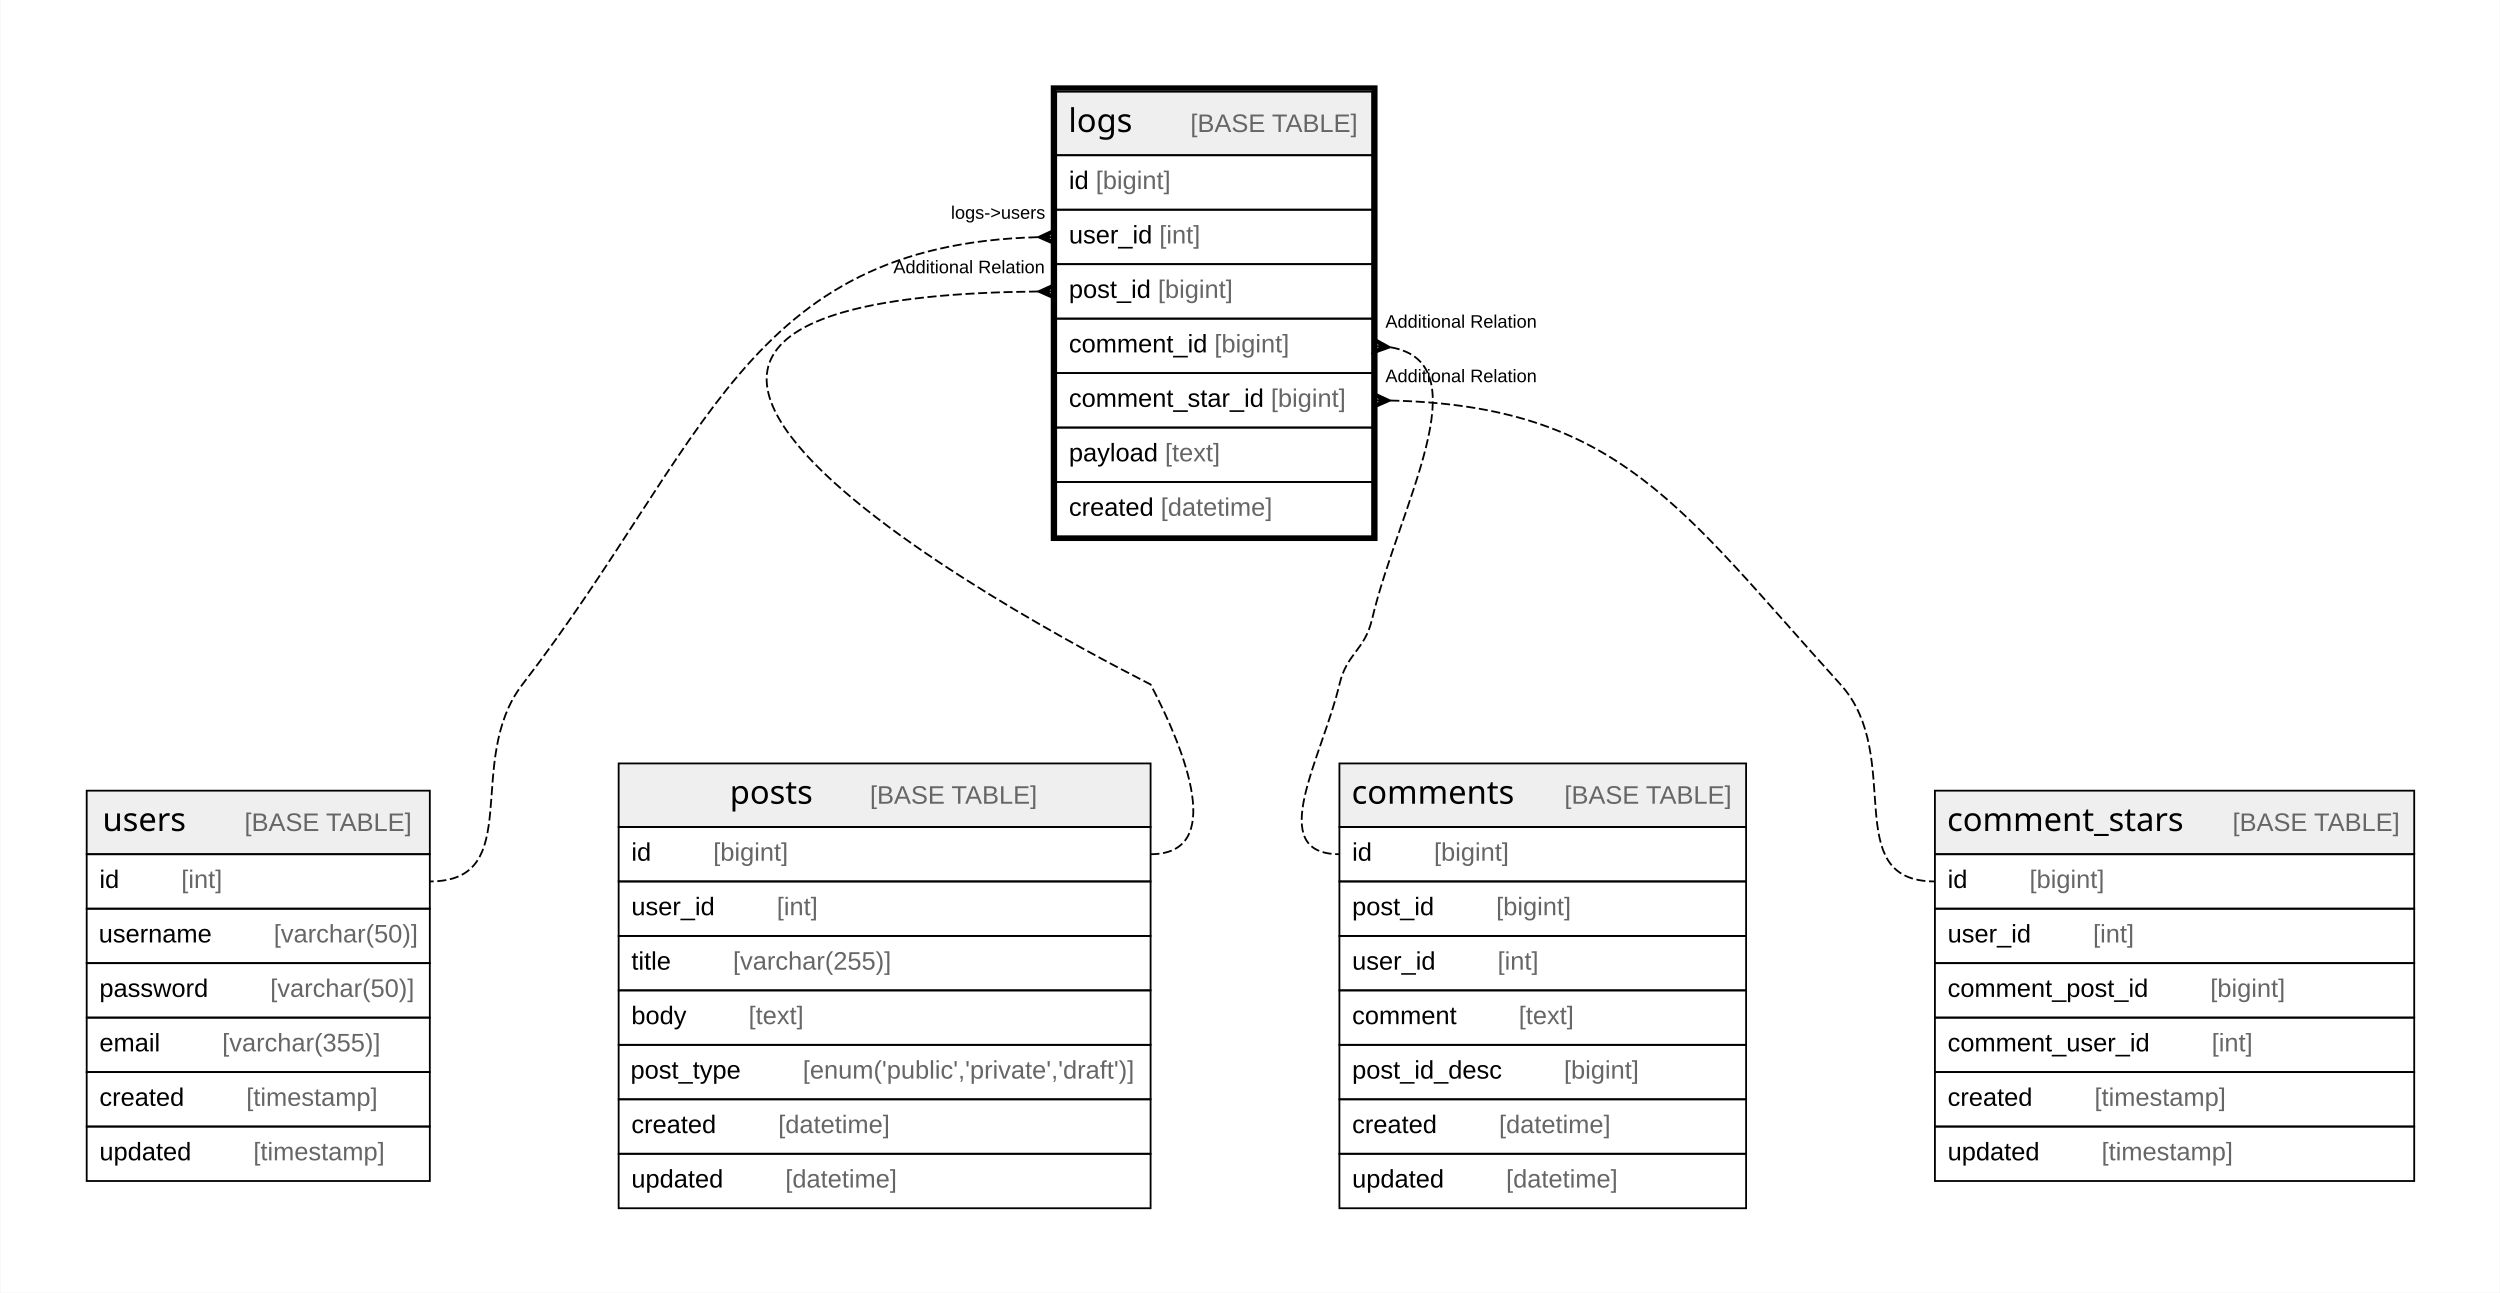
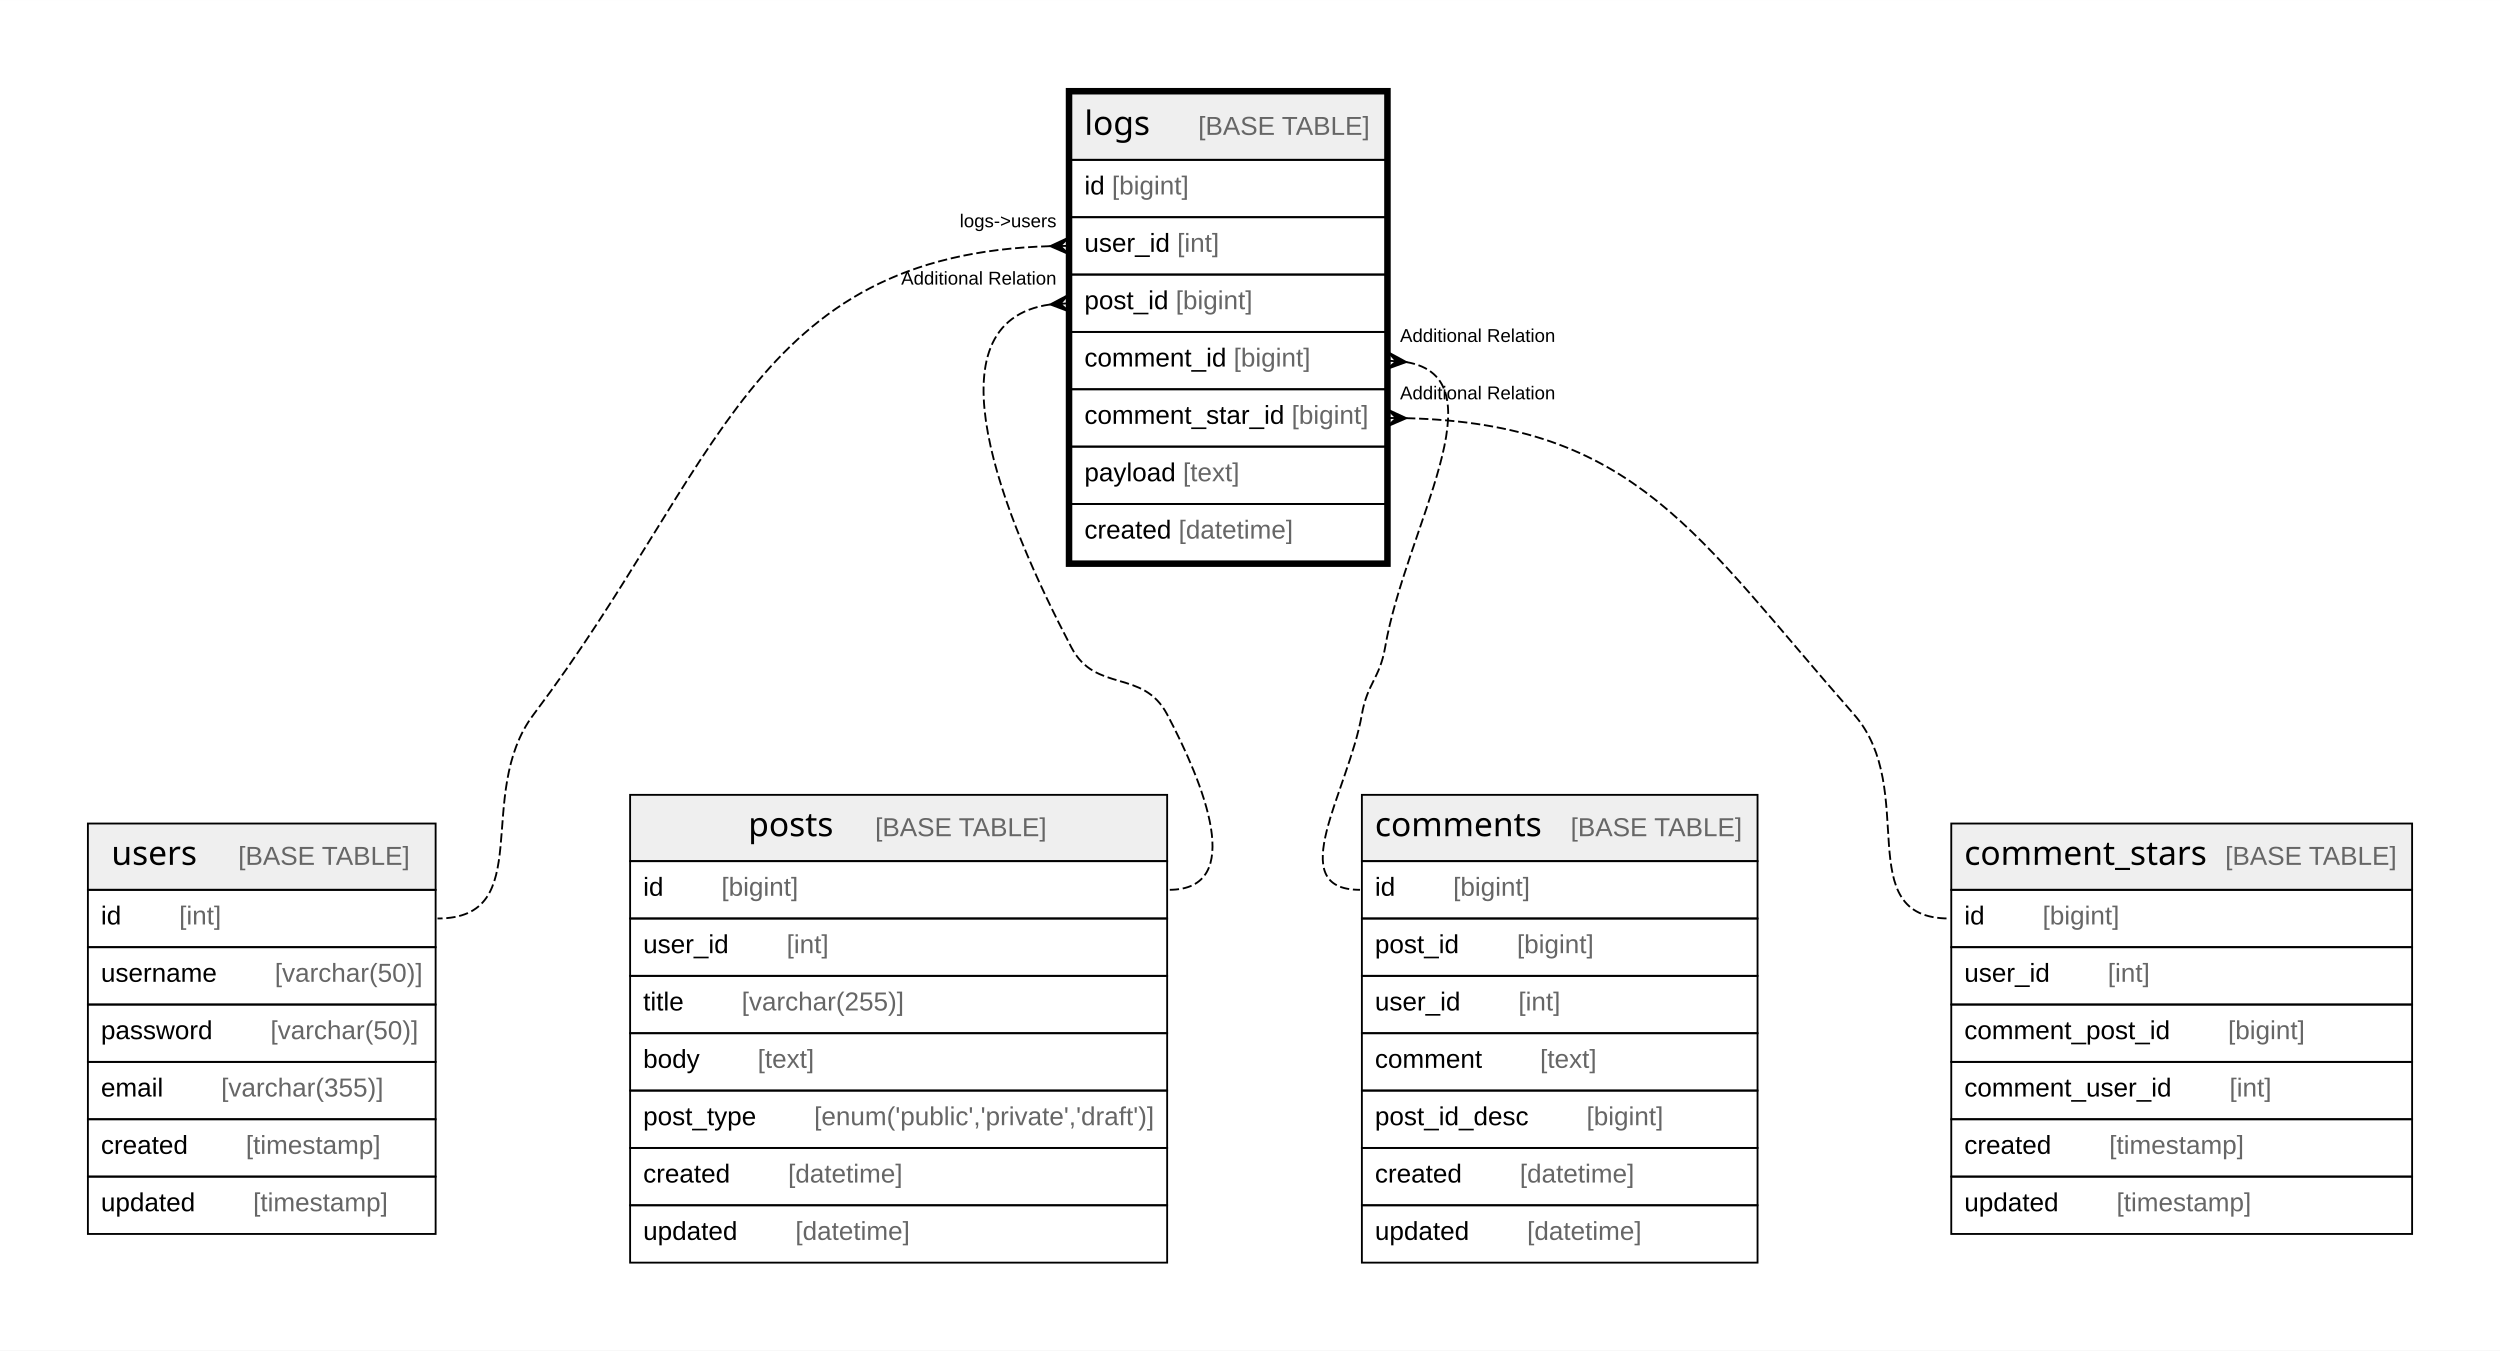
- <svg xmlns="http://www.w3.org/2000/svg" width="1377pt" height="712pt" viewBox="0.00 0.00 1376.50 712.00">
-   <g id="graph0" class="graph" transform="scale(1 1) rotate(0) translate(4 708)">
-     <polygon fill="#ffffff" stroke="transparent" points="-4,4 -4,-708 1372.5,-708 1372.5,4 -4,4" />
+ <svg xmlns="http://www.w3.org/2000/svg" width="1342pt" height="725pt" viewBox="0.00 0.00 1342.50 725.20">
+   <g id="graph0" class="graph" transform="scale(1 1) rotate(0) translate(4 721.2)">
+     <polygon fill="white" stroke="none" points="-4,4 -4,-721.2 1338.5,-721.2 1338.5,4 -4,4" />
    <g id="node1" class="node">
-       <polygon fill="#efefef" stroke="transparent" points="577.5,-622.5 577.5,-657.5 751.5,-657.5 751.5,-622.5 577.5,-622.5" />
-       <polygon fill="none" stroke="#000000" points="577.5,-622.5 577.5,-657.5 751.5,-657.5 751.5,-622.5 577.5,-622.5" />
-       <text text-anchor="start" x="584.213" y="-635.3" font-family="Arial Bold" font-size="18.00" fill="#000000">logs</text>
-       <text text-anchor="start" x="617.219" y="-635.3" font-family="Arial" font-size="14.00" fill="#000000">    </text>
-       <text text-anchor="start" x="651.424" y="-635.3" font-family="Arial" font-size="14.00" fill="#666666">[BASE TABLE]</text>
-       <polygon fill="none" stroke="#000000" points="577.5,-592.5 577.5,-622.5 751.5,-622.5 751.5,-592.5 577.5,-592.5" />
-       <text text-anchor="start" x="584.5" y="-603.9" font-family="Arial" font-size="14.00" fill="#000000">id </text>
-       <text text-anchor="start" x="599.28" y="-603.9" font-family="Arial" font-size="14.00" fill="#666666">[bigint]</text>
-       <polygon fill="none" stroke="#000000" points="577.5,-562.5 577.5,-592.5 751.5,-592.5 751.5,-562.5 577.5,-562.5" />
-       <text text-anchor="start" x="584.5" y="-573.9" font-family="Arial" font-size="14.00" fill="#000000">user_id </text>
-       <text text-anchor="start" x="634.288" y="-573.9" font-family="Arial" font-size="14.00" fill="#666666">[int]</text>
-       <polygon fill="none" stroke="#000000" points="577.5,-532.5 577.5,-562.5 751.5,-562.5 751.5,-532.5 577.5,-532.5" />
-       <text text-anchor="start" x="584.5" y="-543.9" font-family="Arial" font-size="14.00" fill="#000000">post_id </text>
-       <text text-anchor="start" x="633.518" y="-543.9" font-family="Arial" font-size="14.00" fill="#666666">[bigint]</text>
-       <polygon fill="none" stroke="#000000" points="577.5,-502.5 577.5,-532.5 751.5,-532.5 751.5,-502.5 577.5,-502.5" />
-       <text text-anchor="start" x="584.5" y="-513.9" font-family="Arial" font-size="14.00" fill="#000000">comment_id </text>
-       <text text-anchor="start" x="664.622" y="-513.9" font-family="Arial" font-size="14.00" fill="#666666">[bigint]</text>
-       <polygon fill="none" stroke="#000000" points="577.5,-472.5 577.5,-502.5 751.5,-502.5 751.5,-472.5 577.5,-472.5" />
-       <text text-anchor="start" x="584.5" y="-483.9" font-family="Arial" font-size="14.00" fill="#000000">comment_star_id </text>
-       <text text-anchor="start" x="695.738" y="-483.9" font-family="Arial" font-size="14.00" fill="#666666">[bigint]</text>
-       <polygon fill="none" stroke="#000000" points="577.5,-442.5 577.5,-472.5 751.5,-472.5 751.5,-442.5 577.5,-442.5" />
-       <text text-anchor="start" x="584.5" y="-453.9" font-family="Arial" font-size="14.00" fill="#000000">payload </text>
-       <text text-anchor="start" x="637.41" y="-453.9" font-family="Arial" font-size="14.00" fill="#666666">[text]</text>
-       <polygon fill="none" stroke="#000000" points="577.5,-412.5 577.5,-442.5 751.5,-442.5 751.5,-412.5 577.5,-412.5" />
-       <text text-anchor="start" x="584.5" y="-423.9" font-family="Arial" font-size="14.00" fill="#000000">created </text>
-       <text text-anchor="start" x="635.072" y="-423.9" font-family="Arial" font-size="14.00" fill="#666666">[datetime]</text>
-       <polygon fill="none" stroke="#000000" stroke-width="3" points="576,-411.5 576,-659.5 753,-659.5 753,-411.5 576,-411.5" />
+       <polygon fill="#efefef" stroke="none" points="571.32,-635.4 571.32,-671 739.81,-671 739.81,-635.4 571.32,-635.4" />
+       <polygon fill="none" stroke="black" points="571.32,-635.4 571.32,-671 739.81,-671 739.81,-635.4 571.32,-635.4" />
+       <text text-anchor="start" x="578.32" y="-648.8" font-family="Arial Bold" font-size="18.00">logs</text>
+       <text text-anchor="start" x="608.32" y="-648.8" font-family="Arial" font-size="14.00">    </text>
+       <text text-anchor="start" x="639.44" y="-648.8" font-family="Arial" font-size="14.00" fill="#666666">[BASE TABLE]</text>
+       <polygon fill="none" stroke="black" points="571.32,-604.6 571.32,-635.4 739.81,-635.4 739.81,-604.6 571.32,-604.6" />
+       <text text-anchor="start" x="578.32" y="-616.8" font-family="Arial" font-size="14.00">id </text>
+       <text text-anchor="start" x="593.1" y="-616.8" font-family="Arial" font-size="14.00" fill="#666666">[bigint]</text>
+       <polygon fill="none" stroke="black" points="571.32,-573.8 571.32,-604.6 739.81,-604.6 739.81,-573.8 571.32,-573.8" />
+       <text text-anchor="start" x="578.32" y="-586" font-family="Arial" font-size="14.00">user_id </text>
+       <text text-anchor="start" x="628.12" y="-586" font-family="Arial" font-size="14.00" fill="#666666">[int]</text>
+       <polygon fill="none" stroke="black" points="571.32,-543 571.32,-573.8 739.81,-573.8 739.81,-543 571.32,-543" />
+       <text text-anchor="start" x="578.32" y="-555.2" font-family="Arial" font-size="14.00">post_id </text>
+       <text text-anchor="start" x="627.35" y="-555.2" font-family="Arial" font-size="14.00" fill="#666666">[bigint]</text>
+       <polygon fill="none" stroke="black" points="571.32,-512.2 571.32,-543 739.81,-543 739.81,-512.2 571.32,-512.2" />
+       <text text-anchor="start" x="578.32" y="-524.4" font-family="Arial" font-size="14.00">comment_id </text>
+       <text text-anchor="start" x="658.46" y="-524.4" font-family="Arial" font-size="14.00" fill="#666666">[bigint]</text>
+       <polygon fill="none" stroke="black" points="571.32,-481.4 571.32,-512.2 739.81,-512.2 739.81,-481.4 571.32,-481.4" />
+       <text text-anchor="start" x="578.32" y="-493.6" font-family="Arial" font-size="14.00">comment_star_id </text>
+       <text text-anchor="start" x="689.59" y="-493.6" font-family="Arial" font-size="14.00" fill="#666666">[bigint]</text>
+       <polygon fill="none" stroke="black" points="571.32,-450.6 571.32,-481.4 739.81,-481.4 739.81,-450.6 571.32,-450.6" />
+       <text text-anchor="start" x="578.32" y="-462.8" font-family="Arial" font-size="14.00">payload </text>
+       <text text-anchor="start" x="631.25" y="-462.8" font-family="Arial" font-size="14.00" fill="#666666">[text]</text>
+       <polygon fill="none" stroke="black" points="571.32,-419.8 571.32,-450.6 739.81,-450.6 739.81,-419.8 571.32,-419.8" />
+       <text text-anchor="start" x="578.32" y="-432" font-family="Arial" font-size="14.00">created </text>
+       <text text-anchor="start" x="628.9" y="-432" font-family="Arial" font-size="14.00" fill="#666666">[datetime]</text>
+       <polygon fill="none" stroke="black" stroke-width="3" points="569.82,-418.3 569.82,-672.5 741.31,-672.5 741.31,-418.3 569.82,-418.3" />
    </g>
    <g id="node2" class="node">
-       <polygon fill="#efefef" stroke="transparent" points="43.5,-237.5 43.5,-272.5 232.5,-272.5 232.5,-237.5 43.5,-237.5" />
-       <polygon fill="none" stroke="#000000" points="43.5,-237.5 43.5,-272.5 232.5,-272.5 232.5,-237.5 43.5,-237.5" />
-       <text text-anchor="start" x="52.214" y="-250.3" font-family="Arial Bold" font-size="18.00" fill="#000000">users</text>
-       <text text-anchor="start" x="96.218" y="-250.3" font-family="Arial" font-size="14.00" fill="#000000">    </text>
-       <text text-anchor="start" x="130.423" y="-250.3" font-family="Arial" font-size="14.00" fill="#666666">[BASE TABLE]</text>
-       <polygon fill="none" stroke="#000000" points="43.5,-207.5 43.5,-237.5 232.5,-237.5 232.5,-207.5 43.5,-207.5" />
-       <text text-anchor="start" x="50.5" y="-218.9" font-family="Arial" font-size="14.00" fill="#000000">id    </text>
-       <text text-anchor="start" x="95.594" y="-218.9" font-family="Arial" font-size="14.00" fill="#666666">[int]</text>
-       <polygon fill="none" stroke="#000000" points="43.5,-177.5 43.5,-207.5 232.5,-207.5 232.5,-177.5 43.5,-177.5" />
-       <text text-anchor="start" x="50.112" y="-188.9" font-family="Arial" font-size="14.00" fill="#000000">username    </text>
-       <text text-anchor="start" x="146.551" y="-188.9" font-family="Arial" font-size="14.00" fill="#666666">[varchar(50)]</text>
-       <polygon fill="none" stroke="#000000" points="43.5,-147.5 43.5,-177.5 232.5,-177.5 232.5,-147.5 43.5,-147.5" />
-       <text text-anchor="start" x="50.5" y="-158.9" font-family="Arial" font-size="14.00" fill="#000000">password    </text>
-       <text text-anchor="start" x="144.602" y="-158.9" font-family="Arial" font-size="14.00" fill="#666666">[varchar(50)]</text>
-       <polygon fill="none" stroke="#000000" points="43.5,-117.5 43.5,-147.5 232.5,-147.5 232.5,-117.5 43.5,-117.5" />
-       <text text-anchor="start" x="50.5" y="-128.9" font-family="Arial" font-size="14.00" fill="#000000">email    </text>
-       <text text-anchor="start" x="118.144" y="-128.9" font-family="Arial" font-size="14.00" fill="#666666">[varchar(355)]</text>
-       <polygon fill="none" stroke="#000000" points="43.5,-87.5 43.5,-117.5 232.5,-117.5 232.5,-87.5 43.5,-87.5" />
-       <text text-anchor="start" x="50.5" y="-98.9" font-family="Arial" font-size="14.00" fill="#000000">created    </text>
-       <text text-anchor="start" x="131.386" y="-98.9" font-family="Arial" font-size="14.00" fill="#666666">[timestamp]</text>
-       <polygon fill="none" stroke="#000000" points="43.5,-57.5 43.5,-87.5 232.5,-87.5 232.5,-57.5 43.5,-57.5" />
-       <text text-anchor="start" x="50.5" y="-68.9" font-family="Arial" font-size="14.00" fill="#000000">updated    </text>
-       <text text-anchor="start" x="135.291" y="-68.9" font-family="Arial" font-size="14.00" fill="#666666">[timestamp]</text>
+       <polygon fill="#efefef" stroke="none" points="43.2,-243.4 43.2,-279 229.93,-279 229.93,-243.4 43.2,-243.4" />
+       <polygon fill="none" stroke="black" points="43.2,-243.4 43.2,-279 229.93,-279 229.93,-243.4 43.2,-243.4" />
+       <text text-anchor="start" x="55.82" y="-256.8" font-family="Arial Bold" font-size="18.00">users</text>
+       <text text-anchor="start" x="92.82" y="-256.8" font-family="Arial" font-size="14.00">    </text>
+       <text text-anchor="start" x="123.93" y="-256.8" font-family="Arial" font-size="14.00" fill="#666666">[BASE TABLE]</text>
+       <polygon fill="none" stroke="black" points="43.2,-212.6 43.2,-243.4 229.93,-243.4 229.93,-212.6 43.2,-212.6" />
+       <text text-anchor="start" x="50.2" y="-224.8" font-family="Arial" font-size="14.00">id    </text>
+       <text text-anchor="start" x="92.21" y="-224.8" font-family="Arial" font-size="14.00" fill="#666666">[int]</text>
+       <polygon fill="none" stroke="black" points="43.2,-181.8 43.2,-212.6 229.93,-212.6 229.93,-181.8 43.2,-181.8" />
+       <text text-anchor="start" x="50.2" y="-194" font-family="Arial" font-size="14.00">username    </text>
+       <text text-anchor="start" x="143.57" y="-194" font-family="Arial" font-size="14.00" fill="#666666">[varchar(50)]</text>
+       <polygon fill="none" stroke="black" points="43.2,-151 43.2,-181.8 229.93,-181.8 229.93,-151 43.2,-151" />
+       <text text-anchor="start" x="50.2" y="-163.2" font-family="Arial" font-size="14.00">password    </text>
+       <text text-anchor="start" x="141.23" y="-163.2" font-family="Arial" font-size="14.00" fill="#666666">[varchar(50)]</text>
+       <polygon fill="none" stroke="black" points="43.2,-120.2 43.2,-151 229.93,-151 229.93,-120.2 43.2,-120.2" />
+       <text text-anchor="start" x="50.2" y="-132.4" font-family="Arial" font-size="14.00">email    </text>
+       <text text-anchor="start" x="114.77" y="-132.4" font-family="Arial" font-size="14.00" fill="#666666">[varchar(355)]</text>
+       <polygon fill="none" stroke="black" points="43.2,-89.4 43.2,-120.2 229.93,-120.2 229.93,-89.4 43.2,-89.4" />
+       <text text-anchor="start" x="50.2" y="-101.6" font-family="Arial" font-size="14.00">created    </text>
+       <text text-anchor="start" x="128.01" y="-101.6" font-family="Arial" font-size="14.00" fill="#666666">[timestamp]</text>
+       <polygon fill="none" stroke="black" points="43.2,-58.6 43.2,-89.4 229.93,-89.4 229.93,-58.6 43.2,-58.6" />
+       <text text-anchor="start" x="50.2" y="-70.8" font-family="Arial" font-size="14.00">updated    </text>
+       <text text-anchor="start" x="131.92" y="-70.8" font-family="Arial" font-size="14.00" fill="#666666">[timestamp]</text>
    </g>
    <g id="edge1" class="edge">
-       <path fill="none" stroke="#000000" stroke-dasharray="5,2" d="M567.198,-577.36C406.149,-572.921 385.404,-463.33 283.5,-331 250.99,-288.783 285.784,-222.5 232.5,-222.5" />
-       <polygon fill="#000000" stroke="#000000" points="567.501,-577.364 577.439,-582 572.5,-577.432 577.5,-577.5 577.5,-577.5 577.5,-577.5 572.5,-577.432 577.561,-573 567.501,-577.364 567.501,-577.364" />
-       <text text-anchor="start" x="519.524" y="-587.5" font-family="Arial" font-size="10.00" fill="#000000">logs-&gt;users</text>
+       <path fill="none" stroke="black" stroke-dasharray="5,2" d="M560.06,-589.05C399.76,-584.43 382.78,-470.44 282.57,-337.6 250.14,-294.61 284.78,-228 230.93,-228" />
+       <polygon fill="black" stroke="black" points="559.98,-589.05 569.92,-593.69 565.32,-589.13 569.65,-589.19 569.65,-589.19 569.65,-589.19 565.32,-589.13 570.05,-584.7 559.98,-589.05" />
+       <text text-anchor="start" x="511.35" y="-599.2" font-family="Arial" font-size="10.00">logs-&gt;users</text>
    </g>
    <g id="node3" class="node">
-       <polygon fill="#efefef" stroke="transparent" points="336.5,-252.5 336.5,-287.5 629.5,-287.5 629.5,-252.5 336.5,-252.5" />
-       <polygon fill="none" stroke="#000000" points="336.5,-252.5 336.5,-287.5 629.5,-287.5 629.5,-252.5 336.5,-252.5" />
-       <text text-anchor="start" x="397.709" y="-265.3" font-family="Arial Bold" font-size="18.00" fill="#000000">posts</text>
-       <text text-anchor="start" x="440.723" y="-265.3" font-family="Arial" font-size="14.00" fill="#000000">    </text>
-       <text text-anchor="start" x="474.928" y="-265.3" font-family="Arial" font-size="14.00" fill="#666666">[BASE TABLE]</text>
-       <polygon fill="none" stroke="#000000" points="336.5,-222.5 336.5,-252.5 629.5,-252.5 629.5,-222.5 336.5,-222.5" />
-       <text text-anchor="start" x="343.5" y="-233.9" font-family="Arial" font-size="14.00" fill="#000000">id    </text>
-       <text text-anchor="start" x="388.594" y="-233.9" font-family="Arial" font-size="14.00" fill="#666666">[bigint]</text>
-       <polygon fill="none" stroke="#000000" points="336.5,-192.5 336.5,-222.5 629.5,-222.5 629.5,-192.5 336.5,-192.5" />
-       <text text-anchor="start" x="343.5" y="-203.9" font-family="Arial" font-size="14.00" fill="#000000">user_id    </text>
-       <text text-anchor="start" x="423.602" y="-203.9" font-family="Arial" font-size="14.00" fill="#666666">[int]</text>
-       <polygon fill="none" stroke="#000000" points="336.5,-162.5 336.5,-192.5 629.5,-192.5 629.5,-162.5 336.5,-162.5" />
-       <text text-anchor="start" x="343.5" y="-173.9" font-family="Arial" font-size="14.00" fill="#000000">title    </text>
-       <text text-anchor="start" x="399.482" y="-173.9" font-family="Arial" font-size="14.00" fill="#666666">[varchar(255)]</text>
-       <polygon fill="none" stroke="#000000" points="336.5,-132.5 336.5,-162.5 629.5,-162.5 629.5,-132.5 336.5,-132.5" />
-       <text text-anchor="start" x="343.5" y="-143.9" font-family="Arial" font-size="14.00" fill="#000000">body    </text>
-       <text text-anchor="start" x="408.053" y="-143.9" font-family="Arial" font-size="14.00" fill="#666666">[text]</text>
-       <polygon fill="none" stroke="#000000" points="336.5,-102.5 336.5,-132.5 629.5,-132.5 629.5,-102.5 336.5,-102.5" />
-       <text text-anchor="start" x="343.04" y="-113.9" font-family="Arial" font-size="14.00" fill="#000000">post_type    </text>
-       <text text-anchor="start" x="437.939" y="-113.9" font-family="Arial" font-size="14.00" fill="#666666">[enum('public','private','draft')]</text>
-       <polygon fill="none" stroke="#000000" points="336.5,-72.5 336.5,-102.5 629.5,-102.5 629.5,-72.5 336.5,-72.5" />
-       <text text-anchor="start" x="343.5" y="-83.9" font-family="Arial" font-size="14.00" fill="#000000">created    </text>
-       <text text-anchor="start" x="424.386" y="-83.9" font-family="Arial" font-size="14.00" fill="#666666">[datetime]</text>
-       <polygon fill="none" stroke="#000000" points="336.5,-42.5 336.5,-72.5 629.5,-72.5 629.5,-42.5 336.5,-42.5" />
-       <text text-anchor="start" x="343.5" y="-53.9" font-family="Arial" font-size="14.00" fill="#000000">updated    </text>
-       <text text-anchor="start" x="428.291" y="-53.9" font-family="Arial" font-size="14.00" fill="#666666">[datetime]</text>
+       <polygon fill="#efefef" stroke="none" points="334.37,-258.8 334.37,-294.4 622.76,-294.4 622.76,-258.8 334.37,-258.8" />
+       <polygon fill="none" stroke="black" points="334.37,-258.8 334.37,-294.4 622.76,-294.4 622.76,-258.8 334.37,-258.8" />
+       <text text-anchor="start" x="397.82" y="-272.2" font-family="Arial Bold" font-size="18.00">posts</text>
+       <text text-anchor="start" x="434.83" y="-272.2" font-family="Arial" font-size="14.00">    </text>
+       <text text-anchor="start" x="465.94" y="-272.2" font-family="Arial" font-size="14.00" fill="#666666">[BASE TABLE]</text>
+       <polygon fill="none" stroke="black" points="334.37,-228 334.37,-258.8 622.76,-258.8 622.76,-228 334.37,-228" />
+       <text text-anchor="start" x="341.37" y="-240.2" font-family="Arial" font-size="14.00">id    </text>
+       <text text-anchor="start" x="383.39" y="-240.2" font-family="Arial" font-size="14.00" fill="#666666">[bigint]</text>
+       <polygon fill="none" stroke="black" points="334.37,-197.2 334.37,-228 622.76,-228 622.76,-197.2 334.37,-197.2" />
+       <text text-anchor="start" x="341.37" y="-209.4" font-family="Arial" font-size="14.00">user_id    </text>
+       <text text-anchor="start" x="418.41" y="-209.4" font-family="Arial" font-size="14.00" fill="#666666">[int]</text>
+       <polygon fill="none" stroke="black" points="334.37,-166.4 334.37,-197.2 622.76,-197.2 622.76,-166.4 334.37,-166.4" />
+       <text text-anchor="start" x="341.37" y="-178.6" font-family="Arial" font-size="14.00">title    </text>
+       <text text-anchor="start" x="394.28" y="-178.6" font-family="Arial" font-size="14.00" fill="#666666">[varchar(255)]</text>
+       <polygon fill="none" stroke="black" points="334.37,-135.6 334.37,-166.4 622.76,-166.4 622.76,-135.6 334.37,-135.6" />
+       <text text-anchor="start" x="341.37" y="-147.8" font-family="Arial" font-size="14.00">body    </text>
+       <text text-anchor="start" x="402.85" y="-147.8" font-family="Arial" font-size="14.00" fill="#666666">[text]</text>
+       <polygon fill="none" stroke="black" points="334.37,-104.8 334.37,-135.6 622.76,-135.6 622.76,-104.8 334.37,-104.8" />
+       <text text-anchor="start" x="341.37" y="-117" font-family="Arial" font-size="14.00">post_type    </text>
+       <text text-anchor="start" x="433.2" y="-117" font-family="Arial" font-size="14.00" fill="#666666">[enum('public','private','draft')]</text>
+       <polygon fill="none" stroke="black" points="334.37,-74 334.37,-104.8 622.76,-104.8 622.76,-74 334.37,-74" />
+       <text text-anchor="start" x="341.37" y="-86.2" font-family="Arial" font-size="14.00">created    </text>
+       <text text-anchor="start" x="419.19" y="-86.2" font-family="Arial" font-size="14.00" fill="#666666">[datetime]</text>
+       <polygon fill="none" stroke="black" points="334.37,-43.2 334.37,-74 622.76,-74 622.76,-43.2 334.37,-43.2" />
+       <text text-anchor="start" x="341.37" y="-55.4" font-family="Arial" font-size="14.00">updated    </text>
+       <text text-anchor="start" x="423.1" y="-55.4" font-family="Arial" font-size="14.00" fill="#666666">[datetime]</text>
    </g>
    <g id="edge2" class="edge">
-       <path fill="none" stroke="#000000" stroke-dasharray="5,2" d="M567.489,-547.45C198.293,-543.72 629.233,-331.509 629.5,-331 648.786,-294.191 671.056,-237.5 629.5,-237.5" />
-       <polygon fill="#000000" stroke="#000000" points="567.5,-547.45 577.478,-552 572.5,-547.475 577.5,-547.5 577.5,-547.5 577.5,-547.5 572.5,-547.475 577.522,-543 567.5,-547.45 567.5,-547.45" />
-       <text text-anchor="start" x="487.825" y="-557.5" font-family="Arial" font-size="10.00" fill="#000000">Additional Relation</text>
+       <path fill="none" stroke="black" stroke-dasharray="5,2" d="M560.01,-557.74C492.21,-548.41 534.9,-443.08 571.32,-373.6 584.27,-348.89 609.74,-362.28 622.76,-337.6 642.29,-300.57 665.62,-243.4 623.76,-243.4" />
+       <polygon fill="black" stroke="black" points="560,-557.74 569.69,-562.87 565.33,-558.08 569.65,-558.36 569.65,-558.36 569.65,-558.36 565.33,-558.08 570.27,-553.89 560,-557.74" />
+       <text text-anchor="start" x="479.93" y="-568.4" font-family="Arial" font-size="10.00">Additional Relation</text>
    </g>
    <g id="node4" class="node">
-       <polygon fill="#efefef" stroke="transparent" points="733.5,-252.5 733.5,-287.5 957.5,-287.5 957.5,-252.5 733.5,-252.5" />
-       <polygon fill="none" stroke="#000000" points="733.5,-252.5 733.5,-287.5 957.5,-287.5 957.5,-252.5 733.5,-252.5" />
-       <text text-anchor="start" x="740.213" y="-265.3" font-family="Arial Bold" font-size="18.00" fill="#000000">comments</text>
-       <text text-anchor="start" x="823.219" y="-265.3" font-family="Arial" font-size="14.00" fill="#000000">    </text>
-       <text text-anchor="start" x="857.423" y="-265.3" font-family="Arial" font-size="14.00" fill="#666666">[BASE TABLE]</text>
-       <polygon fill="none" stroke="#000000" points="733.5,-222.5 733.5,-252.5 957.5,-252.5 957.5,-222.5 733.5,-222.5" />
-       <text text-anchor="start" x="740.5" y="-233.9" font-family="Arial" font-size="14.00" fill="#000000">id    </text>
-       <text text-anchor="start" x="785.594" y="-233.9" font-family="Arial" font-size="14.00" fill="#666666">[bigint]</text>
-       <polygon fill="none" stroke="#000000" points="733.5,-192.5 733.5,-222.5 957.5,-222.5 957.5,-192.5 733.5,-192.5" />
-       <text text-anchor="start" x="740.5" y="-203.9" font-family="Arial" font-size="14.00" fill="#000000">post_id    </text>
-       <text text-anchor="start" x="819.832" y="-203.9" font-family="Arial" font-size="14.00" fill="#666666">[bigint]</text>
-       <polygon fill="none" stroke="#000000" points="733.5,-162.5 733.5,-192.5 957.5,-192.5 957.5,-162.5 733.5,-162.5" />
-       <text text-anchor="start" x="740.5" y="-173.9" font-family="Arial" font-size="14.00" fill="#000000">user_id    </text>
-       <text text-anchor="start" x="820.602" y="-173.9" font-family="Arial" font-size="14.00" fill="#666666">[int]</text>
-       <polygon fill="none" stroke="#000000" points="733.5,-132.5 733.5,-162.5 957.5,-162.5 957.5,-132.5 733.5,-132.5" />
-       <text text-anchor="start" x="740.5" y="-143.9" font-family="Arial" font-size="14.00" fill="#000000">comment    </text>
-       <text text-anchor="start" x="832.264" y="-143.9" font-family="Arial" font-size="14.00" fill="#666666">[text]</text>
-       <polygon fill="none" stroke="#000000" points="733.5,-102.5 733.5,-132.5 957.5,-132.5 957.5,-102.5 733.5,-102.5" />
-       <text text-anchor="start" x="740.5" y="-113.9" font-family="Arial" font-size="14.00" fill="#000000">post_id_desc    </text>
-       <text text-anchor="start" x="857.18" y="-113.9" font-family="Arial" font-size="14.00" fill="#666666">[bigint]</text>
-       <polygon fill="none" stroke="#000000" points="733.5,-72.5 733.5,-102.5 957.5,-102.5 957.5,-72.5 733.5,-72.5" />
-       <text text-anchor="start" x="740.5" y="-83.9" font-family="Arial" font-size="14.00" fill="#000000">created    </text>
-       <text text-anchor="start" x="821.386" y="-83.9" font-family="Arial" font-size="14.00" fill="#666666">[datetime]</text>
-       <polygon fill="none" stroke="#000000" points="733.5,-42.5 733.5,-72.5 957.5,-72.5 957.5,-42.5 733.5,-42.5" />
-       <text text-anchor="start" x="740.5" y="-53.9" font-family="Arial" font-size="14.00" fill="#000000">updated    </text>
-       <text text-anchor="start" x="825.291" y="-53.9" font-family="Arial" font-size="14.00" fill="#666666">[datetime]</text>
+       <polygon fill="#efefef" stroke="none" points="727.33,-258.8 727.33,-294.4 939.8,-294.4 939.8,-258.8 727.33,-258.8" />
+       <polygon fill="none" stroke="black" points="727.33,-258.8 727.33,-294.4 939.8,-294.4 939.8,-258.8 727.33,-258.8" />
+       <text text-anchor="start" x="734.33" y="-272.2" font-family="Arial Bold" font-size="18.00">comments</text>
+       <text text-anchor="start" x="808.31" y="-272.2" font-family="Arial" font-size="14.00">    </text>
+       <text text-anchor="start" x="839.43" y="-272.2" font-family="Arial" font-size="14.00" fill="#666666">[BASE TABLE]</text>
+       <polygon fill="none" stroke="black" points="727.33,-228 727.33,-258.8 939.8,-258.8 939.8,-228 727.33,-228" />
+       <text text-anchor="start" x="734.33" y="-240.2" font-family="Arial" font-size="14.00">id    </text>
+       <text text-anchor="start" x="776.34" y="-240.2" font-family="Arial" font-size="14.00" fill="#666666">[bigint]</text>
+       <polygon fill="none" stroke="black" points="727.33,-197.2 727.33,-228 939.8,-228 939.8,-197.2 727.33,-197.2" />
+       <text text-anchor="start" x="734.33" y="-209.4" font-family="Arial" font-size="14.00">post_id    </text>
+       <text text-anchor="start" x="810.59" y="-209.4" font-family="Arial" font-size="14.00" fill="#666666">[bigint]</text>
+       <polygon fill="none" stroke="black" points="727.33,-166.4 727.33,-197.2 939.8,-197.2 939.8,-166.4 727.33,-166.4" />
+       <text text-anchor="start" x="734.33" y="-178.6" font-family="Arial" font-size="14.00">user_id    </text>
+       <text text-anchor="start" x="811.36" y="-178.6" font-family="Arial" font-size="14.00" fill="#666666">[int]</text>
+       <polygon fill="none" stroke="black" points="727.33,-135.6 727.33,-166.4 939.8,-166.4 939.8,-135.6 727.33,-135.6" />
+       <text text-anchor="start" x="734.33" y="-147.8" font-family="Arial" font-size="14.00">comment    </text>
+       <text text-anchor="start" x="823.02" y="-147.8" font-family="Arial" font-size="14.00" fill="#666666">[text]</text>
+       <polygon fill="none" stroke="black" points="727.33,-104.8 727.33,-135.6 939.8,-135.6 939.8,-104.8 727.33,-104.8" />
+       <text text-anchor="start" x="734.33" y="-117" font-family="Arial" font-size="14.00">post_id_desc    </text>
+       <text text-anchor="start" x="847.95" y="-117" font-family="Arial" font-size="14.00" fill="#666666">[bigint]</text>
+       <polygon fill="none" stroke="black" points="727.33,-74 727.33,-104.8 939.8,-104.8 939.8,-74 727.33,-74" />
+       <text text-anchor="start" x="734.33" y="-86.2" font-family="Arial" font-size="14.00">created    </text>
+       <text text-anchor="start" x="812.14" y="-86.2" font-family="Arial" font-size="14.00" fill="#666666">[datetime]</text>
+       <polygon fill="none" stroke="black" points="727.33,-43.2 727.33,-74 939.8,-74 939.8,-43.2 727.33,-43.2" />
+       <text text-anchor="start" x="734.33" y="-55.4" font-family="Arial" font-size="14.00">updated    </text>
+       <text text-anchor="start" x="816.05" y="-55.4" font-family="Arial" font-size="14.00" fill="#666666">[datetime]</text>
    </g>
    <g id="edge3" class="edge">
-       <path fill="none" stroke="#000000" stroke-dasharray="5,2" d="M761.754,-516.697C812.668,-507.891 765.997,-428.412 751.5,-367 747.39,-349.59 737.61,-348.41 733.5,-331 723.952,-290.556 691.944,-237.5 733.5,-237.5" />
-       <polygon fill="#000000" stroke="#000000" points="761.47,-516.72 751.149,-513.014 756.485,-517.11 751.5,-517.5 751.5,-517.5 751.5,-517.5 756.485,-517.11 751.851,-521.986 761.47,-516.72 761.47,-516.72" />
-       <text text-anchor="start" x="758.824" y="-527.5" font-family="Arial" font-size="10.00" fill="#000000">Additional Relation</text>
+       <path fill="none" stroke="black" stroke-dasharray="5,2" d="M750.94,-526.84C803.07,-518.19 750.77,-437.37 739.81,-373.6 736.94,-356.91 730.23,-354.28 727.33,-337.6 720.15,-296.35 684.46,-243.4 726.33,-243.4" />
+       <polygon fill="black" stroke="black" points="751.12,-526.83 740.81,-523.09 745.8,-527.23 741.48,-527.55 741.48,-527.55 741.48,-527.55 745.8,-527.23 741.48,-532.06 751.12,-526.83" />
+       <text text-anchor="start" x="747.81" y="-537.6" font-family="Arial" font-size="10.00">Additional Relation</text>
    </g>
    <g id="node5" class="node">
-       <polygon fill="#efefef" stroke="transparent" points="1061.5,-237.5 1061.5,-272.5 1325.5,-272.5 1325.5,-237.5 1061.5,-237.5" />
-       <polygon fill="none" stroke="#000000" points="1061.5,-237.5 1061.5,-272.5 1325.5,-272.5 1325.5,-237.5 1061.5,-237.5" />
-       <text text-anchor="start" x="1068.21" y="-250.3" font-family="Arial Bold" font-size="18.00" fill="#000000">comment_stars</text>
-       <text text-anchor="start" x="1191.222" y="-250.3" font-family="Arial" font-size="14.00" fill="#000000">    </text>
-       <text text-anchor="start" x="1225.427" y="-250.3" font-family="Arial" font-size="14.00" fill="#666666">[BASE TABLE]</text>
-       <polygon fill="none" stroke="#000000" points="1061.5,-207.5 1061.5,-237.5 1325.5,-237.5 1325.5,-207.5 1061.5,-207.5" />
-       <text text-anchor="start" x="1068.5" y="-218.9" font-family="Arial" font-size="14.00" fill="#000000">id    </text>
-       <text text-anchor="start" x="1113.594" y="-218.9" font-family="Arial" font-size="14.00" fill="#666666">[bigint]</text>
-       <polygon fill="none" stroke="#000000" points="1061.5,-177.5 1061.5,-207.5 1325.5,-207.5 1325.5,-177.5 1061.5,-177.5" />
-       <text text-anchor="start" x="1068.5" y="-188.9" font-family="Arial" font-size="14.00" fill="#000000">user_id    </text>
-       <text text-anchor="start" x="1148.602" y="-188.9" font-family="Arial" font-size="14.00" fill="#666666">[int]</text>
-       <polygon fill="none" stroke="#000000" points="1061.5,-147.5 1061.5,-177.5 1325.5,-177.5 1325.5,-147.5 1061.5,-147.5" />
-       <text text-anchor="start" x="1068.5" y="-158.9" font-family="Arial" font-size="14.00" fill="#000000">comment_post_id    </text>
-       <text text-anchor="start" x="1213.175" y="-158.9" font-family="Arial" font-size="14.00" fill="#666666">[bigint]</text>
-       <polygon fill="none" stroke="#000000" points="1061.5,-117.5 1061.5,-147.5 1325.5,-147.5 1325.5,-117.5 1061.5,-117.5" />
-       <text text-anchor="start" x="1068.5" y="-128.9" font-family="Arial" font-size="14.00" fill="#000000">comment_user_id    </text>
-       <text text-anchor="start" x="1213.945" y="-128.9" font-family="Arial" font-size="14.00" fill="#666666">[int]</text>
-       <polygon fill="none" stroke="#000000" points="1061.5,-87.5 1061.5,-117.5 1325.5,-117.5 1325.5,-87.5 1061.5,-87.5" />
-       <text text-anchor="start" x="1068.5" y="-98.9" font-family="Arial" font-size="14.00" fill="#000000">created    </text>
-       <text text-anchor="start" x="1149.386" y="-98.9" font-family="Arial" font-size="14.00" fill="#666666">[timestamp]</text>
-       <polygon fill="none" stroke="#000000" points="1061.5,-57.5 1061.5,-87.5 1325.5,-87.5 1325.5,-57.5 1061.5,-57.5" />
-       <text text-anchor="start" x="1068.5" y="-68.9" font-family="Arial" font-size="14.00" fill="#000000">updated    </text>
-       <text text-anchor="start" x="1153.291" y="-68.9" font-family="Arial" font-size="14.00" fill="#666666">[timestamp]</text>
+       <polygon fill="#efefef" stroke="none" points="1043.83,-243.4 1043.83,-279 1291.3,-279 1291.3,-243.4 1043.83,-243.4" />
+       <polygon fill="none" stroke="black" points="1043.83,-243.4 1043.83,-279 1291.3,-279 1291.3,-243.4 1043.83,-243.4" />
+       <text text-anchor="start" x="1050.83" y="-256.8" font-family="Arial Bold" font-size="18.00">comment_stars</text>
+       <text text-anchor="start" x="1159.81" y="-256.8" font-family="Arial" font-size="14.00">    </text>
+       <text text-anchor="start" x="1190.93" y="-256.8" font-family="Arial" font-size="14.00" fill="#666666">[BASE TABLE]</text>
+       <polygon fill="none" stroke="black" points="1043.83,-212.6 1043.83,-243.4 1291.3,-243.4 1291.3,-212.6 1043.83,-212.6" />
+       <text text-anchor="start" x="1050.83" y="-224.8" font-family="Arial" font-size="14.00">id    </text>
+       <text text-anchor="start" x="1092.85" y="-224.8" font-family="Arial" font-size="14.00" fill="#666666">[bigint]</text>
+       <polygon fill="none" stroke="black" points="1043.83,-181.8 1043.83,-212.6 1291.3,-212.6 1291.3,-181.8 1043.83,-181.8" />
+       <text text-anchor="start" x="1050.83" y="-194" font-family="Arial" font-size="14.00">user_id    </text>
+       <text text-anchor="start" x="1127.87" y="-194" font-family="Arial" font-size="14.00" fill="#666666">[int]</text>
+       <polygon fill="none" stroke="black" points="1043.83,-151 1043.83,-181.8 1291.3,-181.8 1291.3,-151 1043.83,-151" />
+       <text text-anchor="start" x="1050.83" y="-163.2" font-family="Arial" font-size="14.00">comment_post_id    </text>
+       <text text-anchor="start" x="1192.45" y="-163.2" font-family="Arial" font-size="14.00" fill="#666666">[bigint]</text>
+       <polygon fill="none" stroke="black" points="1043.83,-120.2 1043.83,-151 1291.3,-151 1291.3,-120.2 1043.83,-120.2" />
+       <text text-anchor="start" x="1050.83" y="-132.4" font-family="Arial" font-size="14.00">comment_user_id    </text>
+       <text text-anchor="start" x="1193.23" y="-132.4" font-family="Arial" font-size="14.00" fill="#666666">[int]</text>
+       <polygon fill="none" stroke="black" points="1043.83,-89.4 1043.83,-120.2 1291.3,-120.2 1291.3,-89.4 1043.83,-89.4" />
+       <text text-anchor="start" x="1050.83" y="-101.6" font-family="Arial" font-size="14.00">created    </text>
+       <text text-anchor="start" x="1128.65" y="-101.6" font-family="Arial" font-size="14.00" fill="#666666">[timestamp]</text>
+       <polygon fill="none" stroke="black" points="1043.83,-58.6 1043.83,-89.4 1291.3,-89.4 1291.3,-58.6 1043.83,-58.6" />
+       <text text-anchor="start" x="1050.83" y="-70.8" font-family="Arial" font-size="14.00">updated    </text>
+       <text text-anchor="start" x="1132.56" y="-70.8" font-family="Arial" font-size="14.00" fill="#666666">[timestamp]</text>
    </g>
    <g id="edge4" class="edge">
-       <path fill="none" stroke="#000000" stroke-dasharray="5,2" d="M761.524,-487.39C887.368,-484.572 921.729,-427.855 1009.5,-331 1045.408,-291.375 1008.026,-222.5 1061.5,-222.5" />
-       <polygon fill="#000000" stroke="#000000" points="761.499,-487.39 751.451,-483 756.5,-487.445 751.5,-487.5 751.5,-487.5 751.5,-487.5 756.5,-487.445 751.549,-492 761.499,-487.39 761.499,-487.39" />
-       <text text-anchor="start" x="758.824" y="-497.5" font-family="Arial" font-size="10.00" fill="#000000">Additional Relation</text>
+       <path fill="none" stroke="black" stroke-dasharray="5,2" d="M751.05,-496.68C874.53,-493.61 906.69,-434.12 991.57,-337.6 1027.08,-297.22 989.06,-228 1042.83,-228" />
+       <polygon fill="black" stroke="black" points="751.15,-496.67 741.09,-492.3 745.81,-496.74 741.48,-496.79 741.48,-496.79 741.48,-496.79 745.81,-496.74 741.2,-501.3 751.15,-496.67" />
+       <text text-anchor="start" x="747.81" y="-506.8" font-family="Arial" font-size="10.00">Additional Relation</text>
    </g>
  </g>
</svg>
